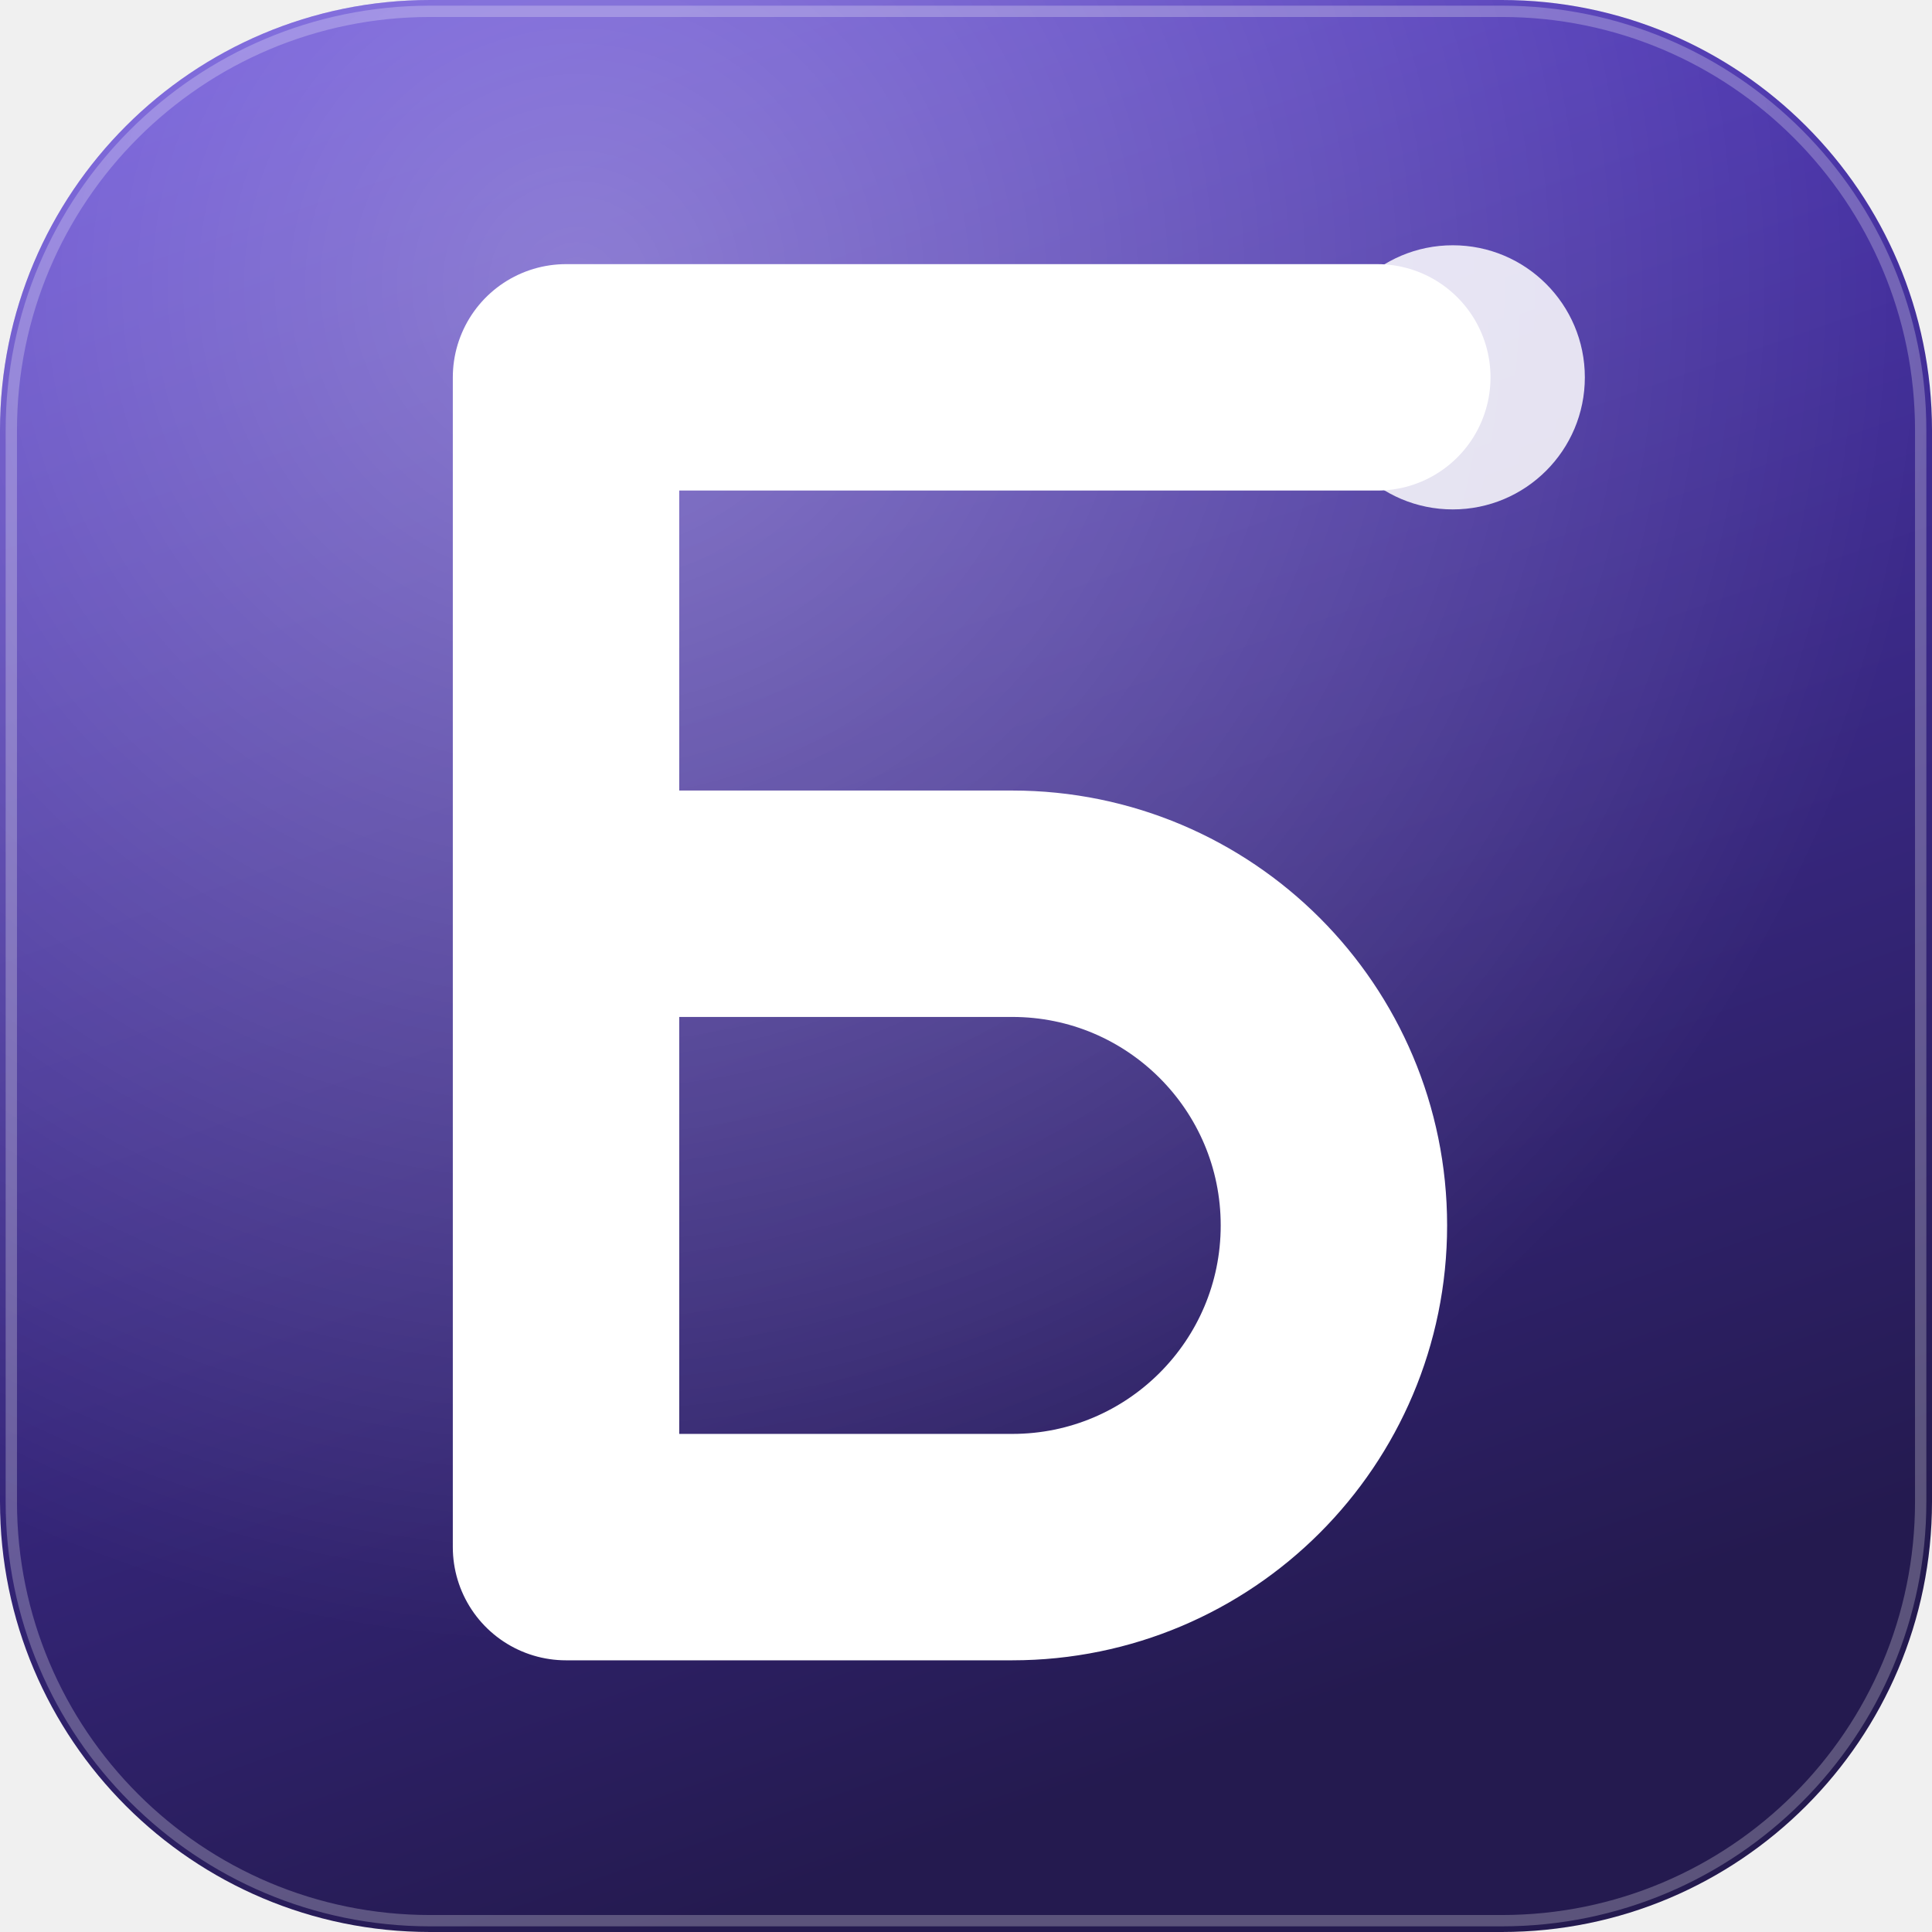
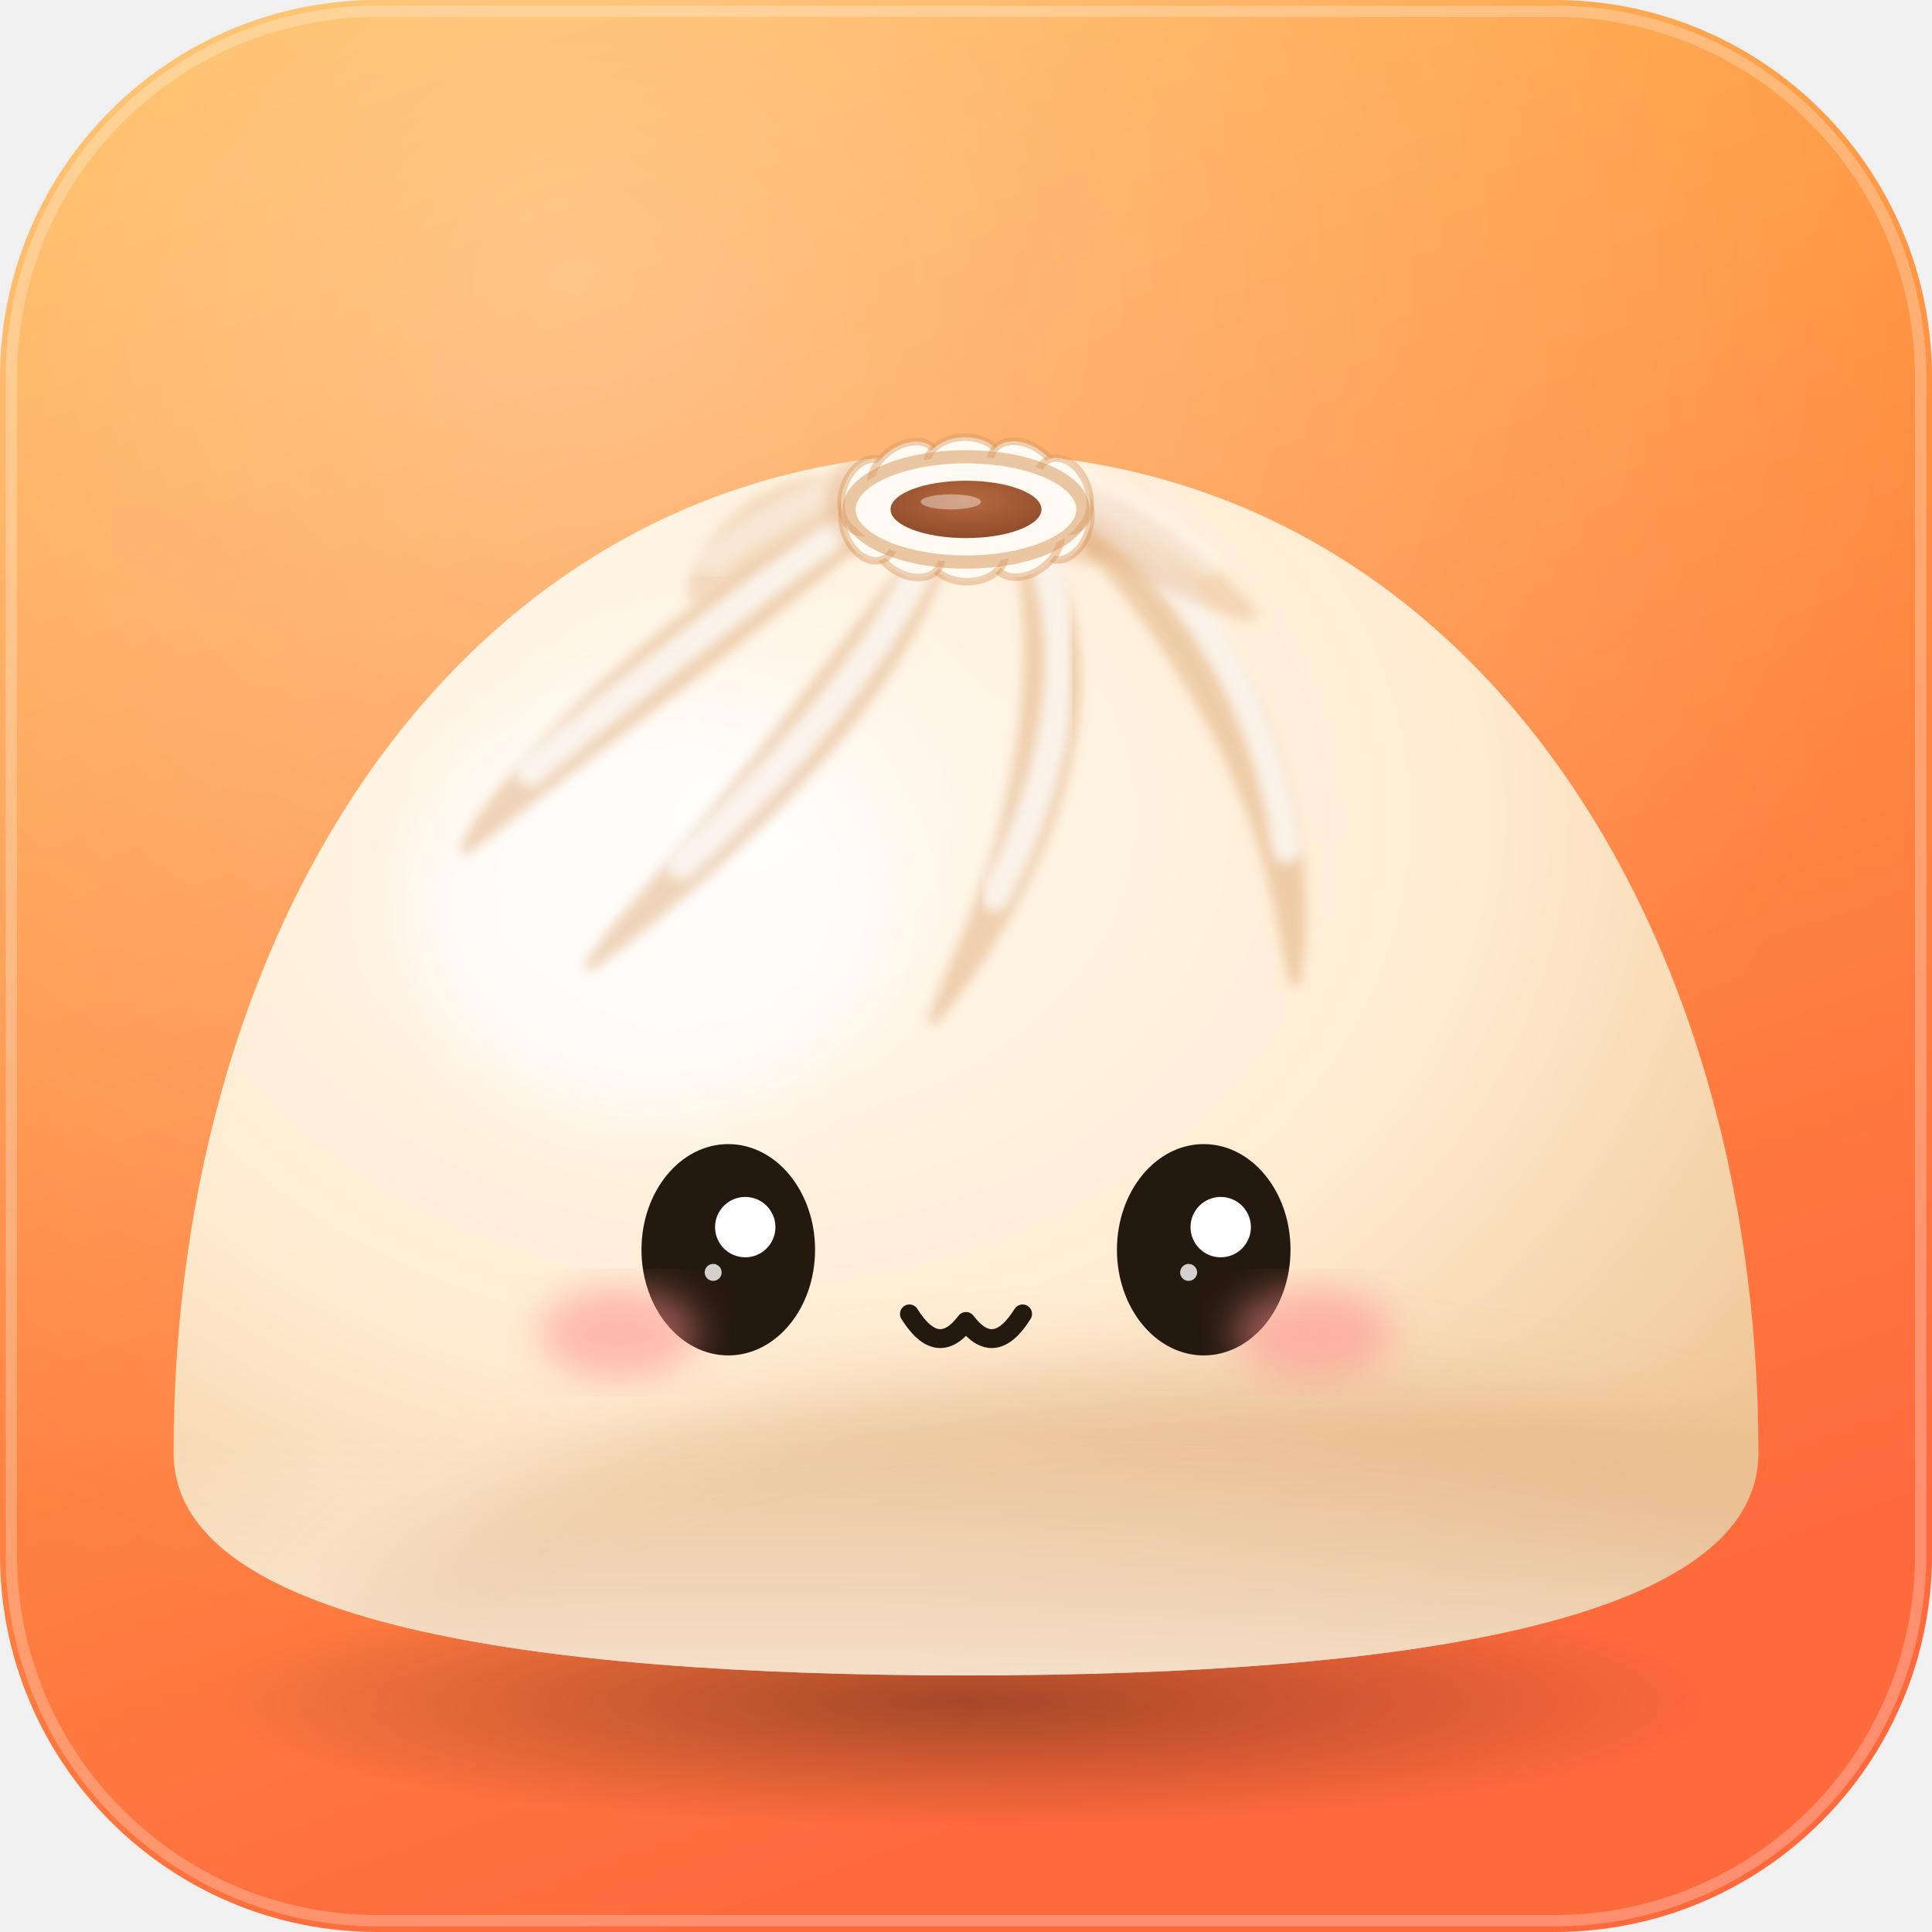
<svg xmlns="http://www.w3.org/2000/svg" viewBox="0 0 1024 1024" width="1024" height="1024">
  <defs>
-     <linearGradient id="bgD" x1="0" y1="0" x2="0.35" y2="1">
-       <stop offset="0" stop-color="#5B3FD9" />
-       <stop offset="1" stop-color="#241A4F" />
+     <linearGradient id="bgA" x1="0" y1="0" x2="0.35" y2="1">
+       <stop offset="0" stop-color="#FFB648" />
+       <stop offset="1" stop-color="#FF6A3D" />
    </linearGradient>
-     <radialGradient id="bgDGlow" cx="0.3" cy="0.15" r="0.7">
+     <radialGradient id="bgAGlow" cx="0.3" cy="0.15" r="0.7">
      <stop offset="0" stop-color="#fff" stop-opacity=".35" />
      <stop offset="1" stop-color="#fff" stop-opacity="0" />
    </radialGradient>
-     <linearGradient id="steamG" x1="0" y1="1" x2="0" y2="0">
-       <stop offset="0" stop-color="#fff" stop-opacity=".55" />
-       <stop offset=".45" stop-color="#fff" />
+     <radialGradient id="dough" cx="0.36" cy="0.30" r="0.85">
+       <stop offset="0" stop-color="#FFFBF3" />
+       <stop offset=".55" stop-color="#FFEBD0" />
+       <stop offset="1" stop-color="#EDC08C" />
+     </radialGradient>
+     <radialGradient id="ao" cx="0.5" cy="0.5" r="0.5">
+       <stop offset="0" stop-color="#000" stop-opacity=".35" />
+       <stop offset="1" stop-color="#000" stop-opacity="0" />
+     </radialGradient>
+     <radialGradient id="hole" cx="0.5" cy="0.35" r="0.7">
+       <stop offset="0" stop-color="#B86A3E" />
+       <stop offset="1" stop-color="#8C4A2B" />
+     </radialGradient>
+     <linearGradient id="rim" x1="0" y1="0" x2="0" y2="1">
+       <stop offset="0" stop-color="#fff" stop-opacity="0" />
+       <stop offset=".8" stop-color="#fff" stop-opacity="0" />
+       <stop offset="1" stop-color="#fff" stop-opacity=".55" />
    </linearGradient>
-     <filter id="glow" x="-30%" y="-30%" width="160%" height="160%">
-       <feGaussianBlur stdDeviation="18" />
+     <filter id="tiny" x="-20%" y="-20%" width="140%" height="140%">
+       <feGaussianBlur stdDeviation="3" />
+     </filter>
+     <filter id="soft" x="-20%" y="-20%" width="140%" height="140%">
+       <feGaussianBlur stdDeviation="10" />
+     </filter>
+     <filter id="softer" x="-50%" y="-50%" width="200%" height="200%">
+       <feGaussianBlur stdDeviation="22" />
    </filter>
  </defs>
-   <rect width="1024" height="1024" rx="228" fill="url(#bgD)" />
-   <rect width="1024" height="1024" rx="228" fill="url(#bgDGlow)" />
-   <rect x="6" y="6" width="1012" height="1012" rx="222" fill="none" stroke="#fff" stroke-opacity=".25" stroke-width="6" />
-   <path d="M 730 200 L 300 200 L 300 820 L 536.5 820 A 170.5 170.5 0 0 0 536.5 479.0 L 300 479.0" fill="none" stroke="#fff" stroke-width="120" stroke-linecap="round" stroke-linejoin="round" />
-   <circle cx="770" cy="200" r="70" fill="#fff" opacity=".85" />
+   <rect width="1024" height="1024" rx="200" fill="url(#bgA)" />
+   <rect width="1024" height="1024" rx="200" fill="url(#bgAGlow)" />
+   <rect x="6" y="6" width="1012" height="1012" rx="194" fill="none" stroke="#fff" stroke-opacity=".25" stroke-width="6" />
+   <ellipse cx="512" cy="902" rx="411.6" ry="67.2" fill="url(#ao)" />
+   <path d="M 92 770 C 92 483.2, 251.6 240, 512 240 C 772.4 240, 932 483.2, 932 770 C 932 860, 743.0 888, 512 888 C 281.0 888, 92 860, 92 770 Z" fill="url(#dough)" />
+   <clipPath id="bc512880420">
+     <path d="M 92 770 C 92 483.2, 251.6 240, 512 240 C 772.4 240, 932 483.2, 932 770 C 932 860, 743.0 888, 512 888 C 281.0 888, 92 860, 92 770 Z" />
+   </clipPath>
+   <g clip-path="url(#bc512880420)">
+     <ellipse cx="617.0" cy="920" rx="462" ry="192.0" fill="#D9A06A" opacity=".45" filter="url(#softer)" />
+     <ellipse cx="344.0" cy="483.2" rx="126.0" ry="108.8" fill="#fff" opacity=".75" filter="url(#softer)" />
+     <path d="M 92 770 C 92 483.2, 251.6 240, 512 240 C 772.4 240, 932 483.2, 932 770 C 932 860, 743.0 888, 512 888 C 281.0 888, 92 860, 92 770 Z" fill="url(#rim)" />
+     <path d="M 555.8 271.8 L 576.1 292.1 L 589.5 308.0 L 601.7 323.8 L 612.9 339.7 L 623.3 355.7 L 633.0 372.0 L 642.1 388.7 L 650.4 405.8 L 657.9 423.4 L 664.6 441.7 L 670.4 460.6 L 675.2 480.1 L 679.1 500.5 L 683.8 521.9 L 689.0 522.1 L 691.7 500.6 L 692.1 479.1 L 690.9 457.8 L 688.1 436.8 L 683.6 416.1 L 677.6 395.8 L 669.9 376.1 L 660.5 357.0 L 649.5 338.6 L 636.7 321.1 L 622.0 304.7 L 605.2 289.6 L 585.4 276.2 L 558.0 267.1 Z" fill="#D99A60" opacity="0.42" filter="url(#tiny)" />
+     <path d="M 579.2 270.9 L 597.6 284.8 L 613.3 300.1 L 627.2 316.4 L 639.4 333.5 L 650.2 351.4 L 659.5 370.0 L 667.3 389.1 L 673.7 408.8 L 678.7 428.9 L 682.2 449.4" fill="none" stroke="#fff" stroke-width="16" stroke-linecap="round" opacity="0.75" filter="url(#tiny)" />
+     <path d="M 536.1 280.3 L 539.9 301.8 L 541.4 317.6 L 542.3 333.6 L 542.3 349.7 L 541.6 366.1 L 540.1 383.0 L 537.6 400.6 L 534.2 418.7 L 529.7 437.5 L 524.1 456.9 L 517.3 476.8 L 509.3 497.2 L 500.2 518.2 L 491.5 540.8 L 495.8 543.8 L 510.7 525.1 L 523.9 505.8 L 535.7 486.3 L 546.0 466.6 L 554.8 446.8 L 562.0 426.9 L 567.5 407.0 L 571.1 387.1 L 572.9 367.4 L 572.5 347.9 L 569.8 328.8 L 564.5 310.2 L 555.8 292.5 L 540.3 277.1 Z" fill="#D99A60" opacity="0.42" filter="url(#tiny)" />
+     <path d="M 548.2 285.6 L 555.2 302.9 L 559.4 320.9 L 561.5 339.3 L 561.6 358.1 L 560.0 377.2 L 556.6 396.5 L 551.6 416.0 L 545.0 435.7 L 536.9 455.4 L 527.4 475.1" fill="none" stroke="#fff" stroke-width="16" stroke-linecap="round" opacity="0.75" filter="url(#tiny)" />
+     <path d="M 501.5 279.0 L 484.7 292.1 L 472.7 306.5 L 461.0 321.3 L 449.2 336.7 L 437.0 352.6 L 424.4 369.0 L 411.4 385.7 L 397.9 402.8 L 383.8 420.2 L 369.4 437.9 L 354.4 455.6 L 339.2 473.5 L 323.7 491.6 L 309.3 511.2 L 312.6 515.2 L 331.9 501.1 L 350.4 486.1 L 368.5 470.7 L 386.1 455.0 L 403.1 438.8 L 419.3 422.4 L 434.6 405.6 L 449.0 388.5 L 462.2 371.1 L 474.3 353.5 L 484.9 335.7 L 494.1 317.8 L 501.4 299.8 L 506.2 281.0 Z" fill="#D99A60" opacity="0.42" filter="url(#tiny)" />
+     <path d="M 493.6 289.0 L 485.1 306.2 L 475.4 323.4 L 464.5 340.6 L 452.4 357.8 L 439.3 375.0 L 425.3 392.0 L 410.3 408.9 L 394.6 425.5 L 378.3 442.0 L 361.3 458.2" fill="none" stroke="#fff" stroke-width="16" stroke-linecap="round" opacity="0.75" filter="url(#tiny)" />
+     <path d="M 473.0 271.3 L 443.8 276.1 L 421.5 286.5 L 401.5 298.0 L 382.7 310.2 L 365.0 322.9 L 348.0 336.1 L 331.8 349.6 L 316.4 363.4 L 301.7 377.4 L 287.9 391.4 L 274.8 405.6 L 262.8 419.7 L 251.8 434.0 L 243.4 449.6 L 247.0 453.4 L 260.3 443.3 L 273.9 432.5 L 288.2 421.4 L 303.1 409.9 L 318.5 398.2 L 334.5 386.1 L 350.8 373.6 L 367.4 360.8 L 384.2 347.6 L 401.2 334.1 L 418.4 320.2 L 435.8 306.1 L 453.7 291.7 L 475.6 275.8 Z" fill="#D99A60" opacity="0.42" filter="url(#tiny)" />
+     <path d="M 447.4 279.1 L 428.5 292.6 L 410.5 306.1 L 392.9 319.6 L 375.8 332.9 L 358.9 346.1 L 342.4 359.1 L 326.3 371.8 L 310.7 384.4 L 295.6 396.7 L 281.1 408.7" fill="none" stroke="#fff" stroke-width="16" stroke-linecap="round" opacity="0.75" filter="url(#tiny)" />
+     <path d="M 465.8 259.9 L 449.3 252.6 L 436.2 252.4 L 425.2 253.9 L 415.4 256.6 L 406.7 260.3 L 398.8 264.7 L 391.8 269.8 L 385.6 275.4 L 380.1 281.4 L 375.2 287.7 L 371.0 294.2 L 367.5 301.0 L 364.8 308.0 L 364.1 316.5 L 367.7 320.2 L 373.3 317.2 L 378.6 313.7 L 384.2 310.2 L 389.9 306.6 L 395.8 303.0 L 401.9 299.3 L 408.3 295.6 L 414.9 291.7 L 421.7 287.7 L 429.0 283.6 L 436.6 279.4 L 444.8 275.0 L 453.8 270.5 L 466.7 265.0 Z" fill="#D99A60" opacity="0.3" filter="url(#tiny)" />
+     <path d="M 448.8 257.4 L 438.8 260.8 L 430.0 264.5 L 421.8 268.4 L 414.3 272.4 L 407.2 276.5 L 400.5 280.6 L 394.1 284.8 L 388.1 289.0 L 382.5 293.2 L 377.1 297.5" fill="none" stroke="#fff" stroke-width="16" stroke-linecap="round" opacity="0.35" filter="url(#tiny)" />
+     <path d="M 484.8 250.2 L 475.9 239.9 L 465.6 238.2 L 457.2 239.5 L 450.2 242.8 L 444.7 247.6 L 440.7 253.4 L 438.3 259.7 L 437.5 266.1 L 438.0 272.4 L 439.8 278.2 L 442.5 283.4 L 446.0 288.0 L 450.3 292.0 L 457.0 294.5 L 462.0 293.0 L 462.5 288.7 L 462.6 285.0 L 463.1 281.6 L 463.7 278.6 L 464.5 275.8 L 465.5 273.3 L 466.6 271.1 L 467.9 269.0 L 469.2 267.0 L 470.7 265.0 L 472.6 262.9 L 474.9 260.6 L 477.9 258.2 L 484.7 255.4 Z" fill="#D99A60" opacity="0.3" filter="url(#tiny)" />
+     <path d="M 473.4 245.0 L 468.7 246.4 L 465.0 248.5 L 462.0 250.9 L 459.5 253.5 L 457.6 256.4 L 456.1 259.5 L 455.1 262.7 L 454.4 266.0 L 454.2 269.5 L 454.3 273.0" fill="none" stroke="#fff" stroke-width="16" stroke-linecap="round" opacity="0.35" filter="url(#tiny)" />
+     <path d="M 519.7 255.4 L 521.1 264.9 L 517.6 268.8 L 518.0 272.4 L 520.0 275.8 L 523.1 279.0 L 527.2 282.0 L 532.0 284.9 L 537.4 287.5 L 543.5 290.0 L 550.1 292.4 L 557.2 294.7 L 564.7 296.9 L 572.7 299.0 L 582.3 299.4 L 585.5 295.3 L 580.4 289.1 L 575.1 283.6 L 569.9 278.4 L 564.8 273.5 L 559.9 268.9 L 555.1 264.5 L 550.4 260.5 L 545.9 256.9 L 541.4 253.6 L 537.0 250.8 L 532.6 248.6 L 528.1 247.0 L 522.7 246.5 L 518.6 250.3 Z" fill="#D99A60" opacity="0.3" filter="url(#tiny)" />
+     <path d="M 518.3 241.7 L 521.7 243.0 L 525.2 245.1 L 529.1 247.6 L 533.2 250.5 L 537.5 253.7 L 542.2 257.1 L 547.0 260.8 L 552.1 264.8 L 557.4 268.9 L 562.9 273.2" fill="none" stroke="#fff" stroke-width="16" stroke-linecap="round" opacity="0.35" filter="url(#tiny)" />
+     <path d="M 548.6 261.2 L 558.3 272.5 L 564.2 279.1 L 570.5 284.9 L 577.1 290.0 L 584.1 294.8 L 591.5 299.3 L 599.2 303.5 L 607.3 307.6 L 615.7 311.5 L 624.4 315.4 L 633.4 319.3 L 642.7 323.1 L 652.3 326.9 L 663.4 329.3 L 666.9 325.4 L 660.5 317.5 L 653.5 310.2 L 646.4 303.2 L 639.1 296.5 L 631.6 290.0 L 623.9 283.9 L 616.1 278.1 L 608.0 272.6 L 599.7 267.7 L 591.0 263.2 L 582.0 259.4 L 572.5 256.4 L 562.0 254.5 L 549.2 256.1 Z" fill="#D99A60" opacity="0.3" filter="url(#tiny)" />
+     <path d="M 557.2 249.6 L 566.6 252.6 L 575.4 256.3 L 583.8 260.4 L 592.1 264.9 L 600.2 269.8 L 608.2 274.9 L 616.1 280.3 L 623.9 286.0 L 631.7 291.8 L 639.4 297.9" fill="none" stroke="#fff" stroke-width="16" stroke-linecap="round" opacity="0.35" filter="url(#tiny)" />
+   </g>
+   <ellipse cx="563.6" cy="277.2" rx="20" ry="14" fill="#FFFBF3" stroke="#D99A60" stroke-width="4" stroke-opacity=".45" transform="rotate(107 563.6 277.2)" />
+   <ellipse cx="544.4" cy="289.5" rx="20" ry="14" fill="#FFFBF3" stroke="#D99A60" stroke-width="4" stroke-opacity=".45" transform="rotate(143 544.4 289.5)" />
+   <ellipse cx="512.8" cy="294.3" rx="20" ry="14" fill="#FFFBF3" stroke="#D99A60" stroke-width="4" stroke-opacity=".45" transform="rotate(179 512.8 294.3)" />
+   <ellipse cx="480.9" cy="289.9" rx="20" ry="14" fill="#FFFBF3" stroke="#D99A60" stroke-width="4" stroke-opacity=".45" transform="rotate(215 480.9 289.9)" />
+   <ellipse cx="460.9" cy="277.8" rx="20" ry="14" fill="#FFFBF3" stroke="#D99A60" stroke-width="4" stroke-opacity=".45" transform="rotate(251 460.9 277.8)" />
+   <ellipse cx="460.4" cy="262.8" rx="20" ry="14" fill="#FFFBF3" stroke="#D99A60" stroke-width="4" stroke-opacity=".45" transform="rotate(287 460.4 262.8)" />
+   <ellipse cx="479.6" cy="250.5" rx="20" ry="14" fill="#FFFBF3" stroke="#D99A60" stroke-width="4" stroke-opacity=".45" transform="rotate(323 479.6 250.5)" />
+   <ellipse cx="511.2" cy="245.7" rx="20" ry="14" fill="#FFFBF3" stroke="#D99A60" stroke-width="4" stroke-opacity=".45" transform="rotate(359 511.2 245.7)" />
+   <ellipse cx="543.1" cy="250.1" rx="20" ry="14" fill="#FFFBF3" stroke="#D99A60" stroke-width="4" stroke-opacity=".45" transform="rotate(395 543.1 250.1)" />
+   <ellipse cx="563.1" cy="262.2" rx="20" ry="14" fill="#FFFBF3" stroke="#D99A60" stroke-width="4" stroke-opacity=".45" transform="rotate(431 563.1 262.2)" />
+   <ellipse cx="512" cy="270" rx="62" ry="27.9" fill="#FFFBF3" stroke="#D99A60" stroke-width="7" stroke-opacity=".55" />
+   <ellipse cx="512" cy="270" rx="40" ry="15.2" fill="url(#hole)" />
+   <ellipse cx="504" cy="266" rx="16.0" ry="4.0" fill="#fff" opacity=".4" />
+   <ellipse cx="386.0" cy="662.4" rx="46" ry="56" fill="#24190F" />
+   <circle cx="395.0" cy="650.4" r="16" fill="#fff" />
+   <circle cx="378.0" cy="674.4" r="4.5" fill="#fff" opacity=".8" />
+   <ellipse cx="328.0" cy="706.4" rx="42" ry="24" fill="#FF8E8E" opacity=".55" filter="url(#soft)" />
+   <ellipse cx="638.0" cy="662.4" rx="46" ry="56" fill="#24190F" />
+   <circle cx="647.0" cy="650.4" r="16" fill="#fff" />
+   <circle cx="630.0" cy="674.4" r="4.5" fill="#fff" opacity=".8" />
+   <ellipse cx="696.0" cy="706.4" rx="42" ry="24" fill="#FF8E8E" opacity=".55" filter="url(#soft)" />
+   <path d="M 482 696.4 Q 497 720.4, 512 700.4 Q 527 720.4, 542 696.4" fill="none" stroke="#24190F" stroke-width="10" stroke-linecap="round" stroke-linejoin="round" />
</svg>
